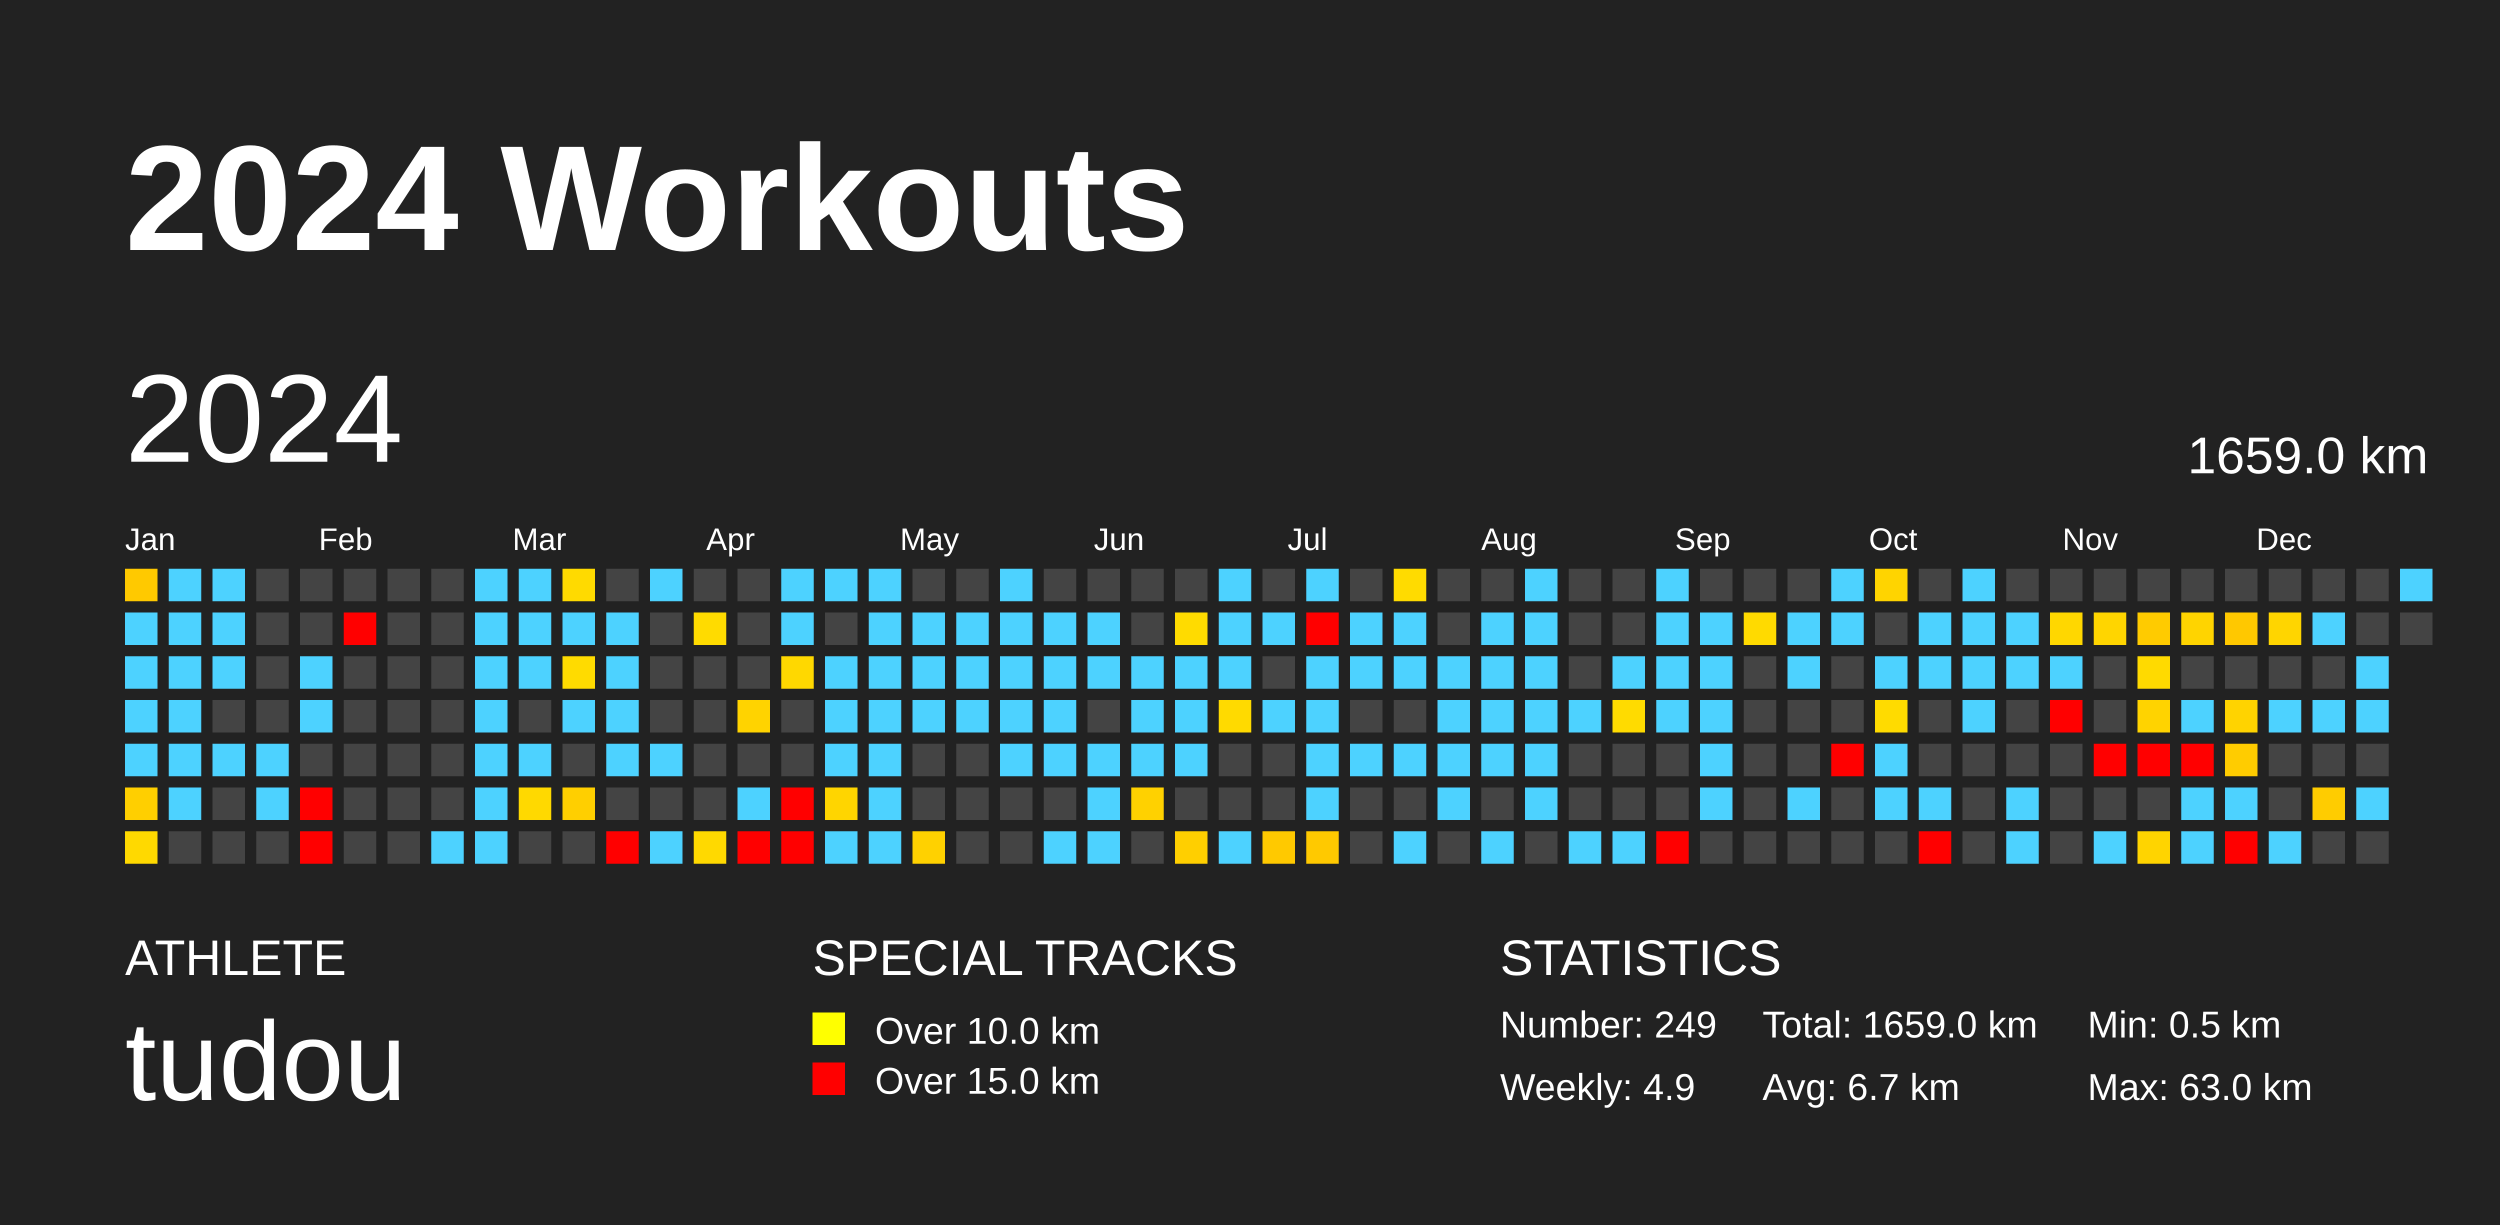
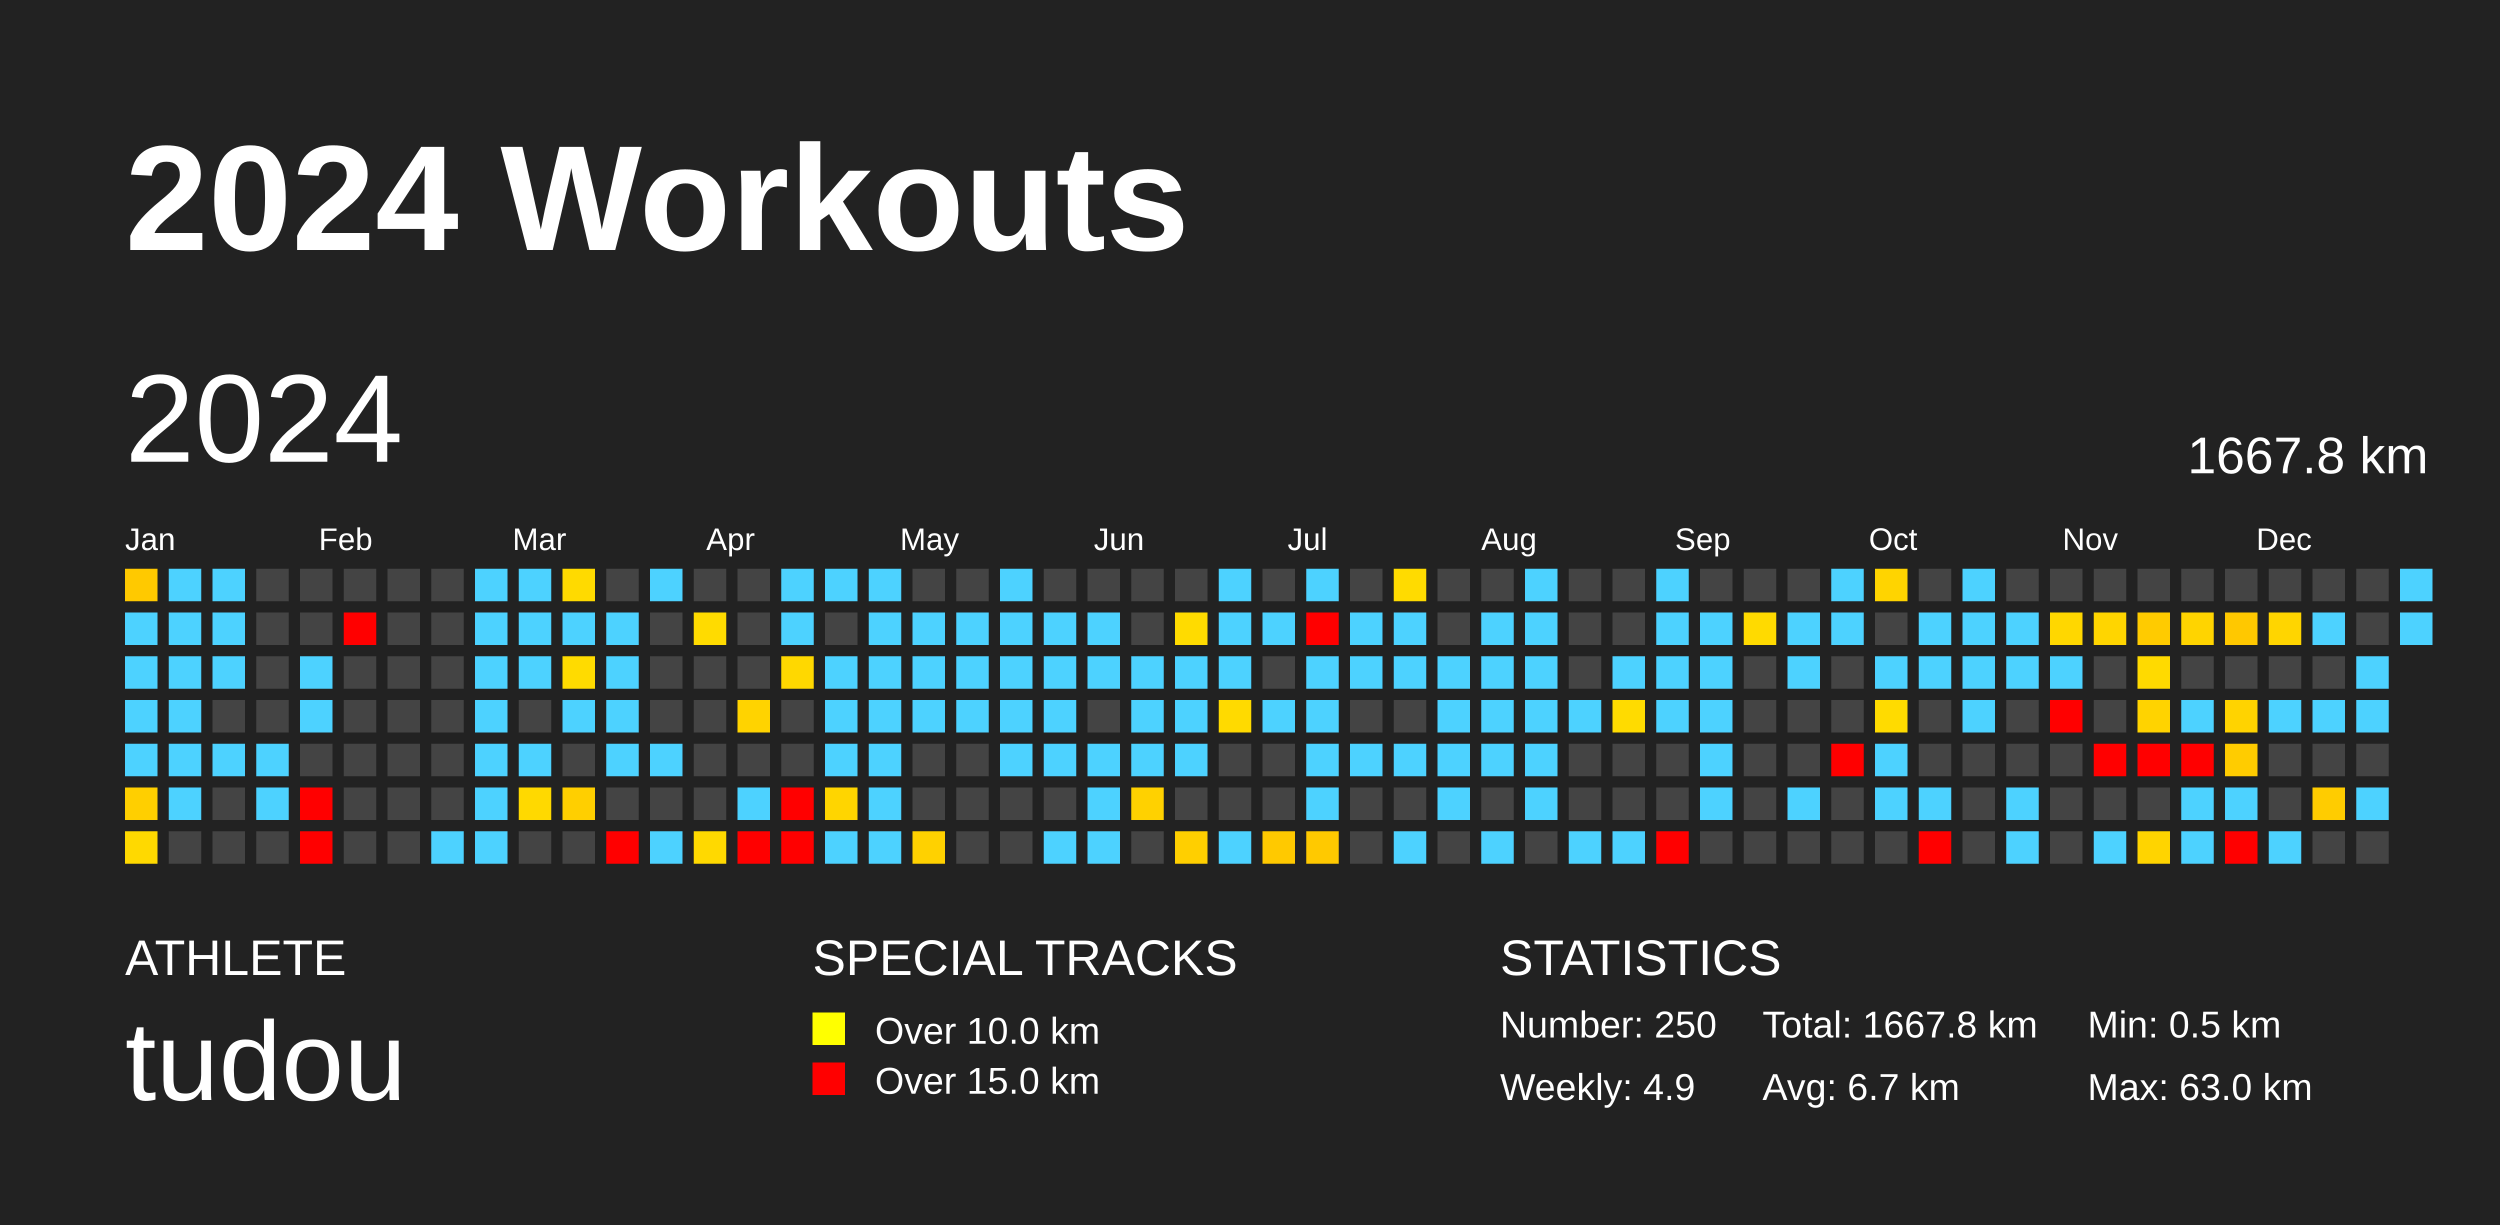
<svg xmlns="http://www.w3.org/2000/svg" baseProfile="full" height="98mm" version="1.1" viewBox="0,0,200,98" width="200mm">
  <defs />
  <rect fill="#222222" height="98" width="200" x="0" y="0" />
  <text fill="#FFFFFF" style="font-size:12px; font-family:Arial; font-weight:bold;" x="10" y="20">2024 Workouts</text>
  <text fill="#FFFFFF" style="font-size:4px; font-family:Arial" x="10" y="78">ATHLETE</text>
  <text fill="#FFFFFF" style="font-size:9px; font-family:Arial" x="10" y="88">tudou</text>
  <text fill="#FFFFFF" style="font-size:4px; font-family:Arial" x="65" y="78">SPECIAL TRACKS</text>
  <rect fill="yellow" height="2.6" width="2.6" x="65" y="81" />
  <text fill="#FFFFFF" style="font-size:3px; font-family:Arial" x="70" y="83.5">Over 10.0 km</text>
  <rect fill="red" height="2.6" width="2.6" x="65" y="85" />
  <text fill="#FFFFFF" style="font-size:3px; font-family:Arial" x="70" y="87.5">Over 15.0 km</text>
  <text fill="#FFFFFF" style="font-size:4px; font-family:Arial" x="120" y="78">STATISTICS</text>
-   <text fill="#FFFFFF" style="font-size:3px; font-family:Arial" x="120" y="83">Number: 249</text>
+   <text fill="#FFFFFF" style="font-size:3px; font-family:Arial" x="120" y="83">Number: 250</text>
  <text fill="#FFFFFF" style="font-size:3px; font-family:Arial" x="120" y="88">Weekly: 4.9</text>
-   <text fill="#FFFFFF" style="font-size:3px; font-family:Arial" x="141" y="83">Total: 1659.0 km</text>
+   <text fill="#FFFFFF" style="font-size:3px; font-family:Arial" x="141" y="83">Total: 1667.8 km</text>
  <text fill="#FFFFFF" style="font-size:3px; font-family:Arial" x="141" y="88">Avg: 6.7 km</text>
  <text fill="#FFFFFF" style="font-size:3px; font-family:Arial" x="167" y="83">Min: 0.5 km</text>
  <text fill="#FFFFFF" style="font-size:3px; font-family:Arial" x="167" y="88">Max: 63.0 km</text>
  <text dominant-baseline="hanging" fill="#FFFFFF" style="font-size:10.0px; font-family:Arial;" x="10" y="30">2024</text>
-   <text dominant-baseline="hanging" fill="#FFFFFF" style="font-size:4.125px; font-family:Arial;" x="175" y="35">1659.0 km</text>
+   <text dominant-baseline="hanging" fill="#FFFFFF" style="font-size:4.125px; font-family:Arial;" x="175" y="35">1667.8 km</text>
  <text fill="#FFFFFF" style="font-size:2.5px; font-family:Arial" x="10.0" y="44">Jan</text>
  <text fill="#FFFFFF" style="font-size:2.5px; font-family:Arial" x="25.5" y="44">Feb</text>
  <text fill="#FFFFFF" style="font-size:2.5px; font-family:Arial" x="41.0" y="44">Mar</text>
  <text fill="#FFFFFF" style="font-size:2.5px; font-family:Arial" x="56.5" y="44">Apr</text>
  <text fill="#FFFFFF" style="font-size:2.5px; font-family:Arial" x="72.0" y="44">May</text>
  <text fill="#FFFFFF" style="font-size:2.5px; font-family:Arial" x="87.5" y="44">Jun</text>
  <text fill="#FFFFFF" style="font-size:2.5px; font-family:Arial" x="103.0" y="44">Jul</text>
  <text fill="#FFFFFF" style="font-size:2.5px; font-family:Arial" x="118.5" y="44">Aug</text>
  <text fill="#FFFFFF" style="font-size:2.5px; font-family:Arial" x="134.0" y="44">Sep</text>
  <text fill="#FFFFFF" style="font-size:2.5px; font-family:Arial" x="149.5" y="44">Oct</text>
  <text fill="#FFFFFF" style="font-size:2.5px; font-family:Arial" x="165.0" y="44">Nov</text>
  <text fill="#FFFFFF" style="font-size:2.5px; font-family:Arial" x="180.5" y="44">Dec</text>
  <rect fill="#ffc900" height="2.6" width="2.6" x="10.0" y="45.5" />
  <rect fill="#4dd2ff" height="2.6" width="2.6" x="10.0" y="49.0" />
  <rect fill="#4dd2ff" height="2.6" width="2.6" x="10.0" y="52.5" />
  <rect fill="#4dd2ff" height="2.6" width="2.6" x="10.0" y="56.0" />
  <rect fill="#4dd2ff" height="2.6" width="2.6" x="10.0" y="59.5" />
  <rect fill="#ffcf00" height="2.6" width="2.6" x="10.0" y="63.0" />
  <rect fill="#ffd900" height="2.6" width="2.6" x="10.0" y="66.5" />
  <rect fill="#4dd2ff" height="2.6" width="2.6" x="13.5" y="45.5" />
  <rect fill="#4dd2ff" height="2.6" width="2.6" x="13.5" y="49.0" />
  <rect fill="#4dd2ff" height="2.6" width="2.6" x="13.5" y="52.5" />
  <rect fill="#4dd2ff" height="2.6" width="2.6" x="13.5" y="56.0" />
  <rect fill="#4dd2ff" height="2.6" width="2.6" x="13.5" y="59.5" />
  <rect fill="#4dd2ff" height="2.6" width="2.6" x="13.5" y="63.0" />
  <rect fill="#444444" height="2.6" width="2.6" x="13.5" y="66.5" />
  <rect fill="#4dd2ff" height="2.6" width="2.6" x="17.0" y="45.5" />
  <rect fill="#4dd2ff" height="2.6" width="2.6" x="17.0" y="49.0" />
  <rect fill="#4dd2ff" height="2.6" width="2.6" x="17.0" y="52.5" />
  <rect fill="#444444" height="2.6" width="2.6" x="17.0" y="56.0" />
  <rect fill="#4dd2ff" height="2.6" width="2.6" x="17.0" y="59.5" />
  <rect fill="#444444" height="2.6" width="2.6" x="17.0" y="63.0" />
  <rect fill="#444444" height="2.6" width="2.6" x="17.0" y="66.5" />
  <rect fill="#444444" height="2.6" width="2.6" x="20.5" y="45.5" />
  <rect fill="#444444" height="2.6" width="2.6" x="20.5" y="49.0" />
  <rect fill="#444444" height="2.6" width="2.6" x="20.5" y="52.5" />
  <rect fill="#444444" height="2.6" width="2.6" x="20.5" y="56.0" />
  <rect fill="#4dd2ff" height="2.6" width="2.6" x="20.5" y="59.5" />
  <rect fill="#4dd2ff" height="2.6" width="2.6" x="20.5" y="63.0" />
  <rect fill="#444444" height="2.6" width="2.6" x="20.5" y="66.5" />
  <rect fill="#444444" height="2.6" width="2.6" x="24.0" y="45.5" />
  <rect fill="#444444" height="2.6" width="2.6" x="24.0" y="49.0" />
  <rect fill="#4dd2ff" height="2.6" width="2.6" x="24.0" y="52.5" />
  <rect fill="#4dd2ff" height="2.6" width="2.6" x="24.0" y="56.0" />
  <rect fill="#444444" height="2.6" width="2.6" x="24.0" y="59.5" />
  <rect fill="red" height="2.6" width="2.6" x="24.0" y="63.0" />
  <rect fill="red" height="2.6" width="2.6" x="24.0" y="66.5" />
  <rect fill="#444444" height="2.6" width="2.6" x="27.5" y="45.5" />
  <rect fill="red" height="2.6" width="2.6" x="27.5" y="49.0" />
  <rect fill="#444444" height="2.6" width="2.6" x="27.5" y="52.5" />
  <rect fill="#444444" height="2.6" width="2.6" x="27.5" y="56.0" />
  <rect fill="#444444" height="2.6" width="2.6" x="27.5" y="59.5" />
  <rect fill="#444444" height="2.6" width="2.6" x="27.5" y="63.0" />
  <rect fill="#444444" height="2.6" width="2.6" x="27.5" y="66.5" />
  <rect fill="#444444" height="2.6" width="2.6" x="31.0" y="45.5" />
  <rect fill="#444444" height="2.6" width="2.6" x="31.0" y="49.0" />
  <rect fill="#444444" height="2.6" width="2.6" x="31.0" y="52.5" />
  <rect fill="#444444" height="2.6" width="2.6" x="31.0" y="56.0" />
  <rect fill="#444444" height="2.6" width="2.6" x="31.0" y="59.5" />
  <rect fill="#444444" height="2.6" width="2.6" x="31.0" y="63.0" />
  <rect fill="#444444" height="2.6" width="2.6" x="31.0" y="66.5" />
  <rect fill="#444444" height="2.6" width="2.6" x="34.5" y="45.5" />
  <rect fill="#444444" height="2.6" width="2.6" x="34.5" y="49.0" />
  <rect fill="#444444" height="2.6" width="2.6" x="34.5" y="52.5" />
  <rect fill="#444444" height="2.6" width="2.6" x="34.5" y="56.0" />
  <rect fill="#444444" height="2.6" width="2.6" x="34.5" y="59.5" />
  <rect fill="#444444" height="2.6" width="2.6" x="34.5" y="63.0" />
  <rect fill="#4dd2ff" height="2.6" width="2.6" x="34.5" y="66.5" />
  <rect fill="#4dd2ff" height="2.6" width="2.6" x="38.0" y="45.5" />
  <rect fill="#4dd2ff" height="2.6" width="2.6" x="38.0" y="49.0" />
  <rect fill="#4dd2ff" height="2.6" width="2.6" x="38.0" y="52.5" />
  <rect fill="#4dd2ff" height="2.6" width="2.6" x="38.0" y="56.0" />
  <rect fill="#4dd2ff" height="2.6" width="2.6" x="38.0" y="59.5" />
  <rect fill="#4dd2ff" height="2.6" width="2.6" x="38.0" y="63.0" />
  <rect fill="#4dd2ff" height="2.6" width="2.6" x="38.0" y="66.5" />
  <rect fill="#4dd2ff" height="2.6" width="2.6" x="41.5" y="45.5" />
  <rect fill="#4dd2ff" height="2.6" width="2.6" x="41.5" y="49.0" />
  <rect fill="#4dd2ff" height="2.6" width="2.6" x="41.5" y="52.5" />
  <rect fill="#444444" height="2.6" width="2.6" x="41.5" y="56.0" />
  <rect fill="#4dd2ff" height="2.6" width="2.6" x="41.5" y="59.5" />
  <rect fill="#ffd900" height="2.6" width="2.6" x="41.5" y="63.0" />
  <rect fill="#444444" height="2.6" width="2.6" x="41.5" y="66.5" />
  <rect fill="#ffda00" height="2.6" width="2.6" x="45.0" y="45.5" />
  <rect fill="#4dd2ff" height="2.6" width="2.6" x="45.0" y="49.0" />
  <rect fill="#ffdb00" height="2.6" width="2.6" x="45.0" y="52.5" />
  <rect fill="#4dd2ff" height="2.6" width="2.6" x="45.0" y="56.0" />
  <rect fill="#444444" height="2.6" width="2.6" x="45.0" y="59.5" />
  <rect fill="#ffcf00" height="2.6" width="2.6" x="45.0" y="63.0" />
  <rect fill="#444444" height="2.6" width="2.6" x="45.0" y="66.5" />
  <rect fill="#444444" height="2.6" width="2.6" x="48.5" y="45.5" />
  <rect fill="#4dd2ff" height="2.6" width="2.6" x="48.5" y="49.0" />
  <rect fill="#4dd2ff" height="2.6" width="2.6" x="48.5" y="52.5" />
  <rect fill="#4dd2ff" height="2.6" width="2.6" x="48.5" y="56.0" />
  <rect fill="#4dd2ff" height="2.6" width="2.6" x="48.5" y="59.5" />
  <rect fill="#444444" height="2.6" width="2.6" x="48.5" y="63.0" />
  <rect fill="red" height="2.6" width="2.6" x="48.5" y="66.5" />
  <rect fill="#4dd2ff" height="2.6" width="2.6" x="52.0" y="45.5" />
  <rect fill="#444444" height="2.6" width="2.6" x="52.0" y="49.0" />
  <rect fill="#444444" height="2.6" width="2.6" x="52.0" y="52.5" />
  <rect fill="#444444" height="2.6" width="2.6" x="52.0" y="56.0" />
  <rect fill="#4dd2ff" height="2.6" width="2.6" x="52.0" y="59.5" />
  <rect fill="#444444" height="2.6" width="2.6" x="52.0" y="63.0" />
  <rect fill="#4dd2ff" height="2.6" width="2.6" x="52.0" y="66.5" />
  <rect fill="#444444" height="2.6" width="2.6" x="55.5" y="45.5" />
  <rect fill="#ffdb00" height="2.6" width="2.6" x="55.5" y="49.0" />
  <rect fill="#444444" height="2.6" width="2.6" x="55.5" y="52.5" />
  <rect fill="#444444" height="2.6" width="2.6" x="55.5" y="56.0" />
  <rect fill="#444444" height="2.6" width="2.6" x="55.5" y="59.5" />
  <rect fill="#444444" height="2.6" width="2.6" x="55.5" y="63.0" />
  <rect fill="#ffd900" height="2.6" width="2.6" x="55.5" y="66.5" />
  <rect fill="#444444" height="2.6" width="2.6" x="59.0" y="45.5" />
  <rect fill="#444444" height="2.6" width="2.6" x="59.0" y="49.0" />
  <rect fill="#444444" height="2.6" width="2.6" x="59.0" y="52.5" />
  <rect fill="#ffd300" height="2.6" width="2.6" x="59.0" y="56.0" />
  <rect fill="#444444" height="2.6" width="2.6" x="59.0" y="59.5" />
  <rect fill="#4dd2ff" height="2.6" width="2.6" x="59.0" y="63.0" />
  <rect fill="red" height="2.6" width="2.6" x="59.0" y="66.5" />
  <rect fill="#4dd2ff" height="2.6" width="2.6" x="62.5" y="45.5" />
  <rect fill="#4dd2ff" height="2.6" width="2.6" x="62.5" y="49.0" />
  <rect fill="#ffd800" height="2.6" width="2.6" x="62.5" y="52.5" />
  <rect fill="#444444" height="2.6" width="2.6" x="62.5" y="56.0" />
  <rect fill="#444444" height="2.6" width="2.6" x="62.5" y="59.5" />
  <rect fill="red" height="2.6" width="2.6" x="62.5" y="63.0" />
  <rect fill="red" height="2.6" width="2.6" x="62.5" y="66.5" />
  <rect fill="#4dd2ff" height="2.6" width="2.6" x="66.0" y="45.5" />
  <rect fill="#444444" height="2.6" width="2.6" x="66.0" y="49.0" />
  <rect fill="#4dd2ff" height="2.6" width="2.6" x="66.0" y="52.5" />
  <rect fill="#4dd2ff" height="2.6" width="2.6" x="66.0" y="56.0" />
  <rect fill="#4dd2ff" height="2.6" width="2.6" x="66.0" y="59.5" />
  <rect fill="#ffd500" height="2.6" width="2.6" x="66.0" y="63.0" />
  <rect fill="#4dd2ff" height="2.6" width="2.6" x="66.0" y="66.5" />
  <rect fill="#4dd2ff" height="2.6" width="2.6" x="69.5" y="45.5" />
  <rect fill="#4dd2ff" height="2.6" width="2.6" x="69.5" y="49.0" />
  <rect fill="#4dd2ff" height="2.6" width="2.6" x="69.5" y="52.5" />
  <rect fill="#4dd2ff" height="2.6" width="2.6" x="69.5" y="56.0" />
  <rect fill="#4dd2ff" height="2.6" width="2.6" x="69.5" y="59.5" />
  <rect fill="#4dd2ff" height="2.6" width="2.6" x="69.5" y="63.0" />
  <rect fill="#4dd2ff" height="2.6" width="2.6" x="69.5" y="66.5" />
  <rect fill="#444444" height="2.6" width="2.6" x="73.0" y="45.5" />
  <rect fill="#4dd2ff" height="2.6" width="2.6" x="73.0" y="49.0" />
  <rect fill="#4dd2ff" height="2.6" width="2.6" x="73.0" y="52.5" />
  <rect fill="#4dd2ff" height="2.6" width="2.6" x="73.0" y="56.0" />
  <rect fill="#444444" height="2.6" width="2.6" x="73.0" y="59.5" />
  <rect fill="#444444" height="2.6" width="2.6" x="73.0" y="63.0" />
  <rect fill="#ffd100" height="2.6" width="2.6" x="73.0" y="66.5" />
  <rect fill="#444444" height="2.6" width="2.6" x="76.5" y="45.5" />
  <rect fill="#4dd2ff" height="2.6" width="2.6" x="76.5" y="49.0" />
  <rect fill="#4dd2ff" height="2.6" width="2.6" x="76.5" y="52.5" />
  <rect fill="#4dd2ff" height="2.6" width="2.6" x="76.5" y="56.0" />
  <rect fill="#444444" height="2.6" width="2.6" x="76.5" y="59.5" />
  <rect fill="#444444" height="2.6" width="2.6" x="76.5" y="63.0" />
  <rect fill="#444444" height="2.6" width="2.6" x="76.5" y="66.5" />
  <rect fill="#4dd2ff" height="2.6" width="2.6" x="80.0" y="45.5" />
  <rect fill="#4dd2ff" height="2.6" width="2.6" x="80.0" y="49.0" />
  <rect fill="#4dd2ff" height="2.6" width="2.6" x="80.0" y="52.5" />
  <rect fill="#4dd2ff" height="2.6" width="2.6" x="80.0" y="56.0" />
  <rect fill="#4dd2ff" height="2.6" width="2.6" x="80.0" y="59.5" />
  <rect fill="#444444" height="2.6" width="2.6" x="80.0" y="63.0" />
  <rect fill="#444444" height="2.6" width="2.6" x="80.0" y="66.5" />
  <rect fill="#444444" height="2.6" width="2.6" x="83.5" y="45.5" />
  <rect fill="#4dd2ff" height="2.6" width="2.6" x="83.5" y="49.0" />
  <rect fill="#4dd2ff" height="2.6" width="2.6" x="83.5" y="52.5" />
  <rect fill="#4dd2ff" height="2.6" width="2.6" x="83.5" y="56.0" />
  <rect fill="#4dd2ff" height="2.6" width="2.6" x="83.5" y="59.5" />
  <rect fill="#444444" height="2.6" width="2.6" x="83.5" y="63.0" />
  <rect fill="#4dd2ff" height="2.6" width="2.6" x="83.5" y="66.5" />
  <rect fill="#444444" height="2.6" width="2.6" x="87.0" y="45.5" />
  <rect fill="#4dd2ff" height="2.6" width="2.6" x="87.0" y="49.0" />
  <rect fill="#4dd2ff" height="2.6" width="2.6" x="87.0" y="52.5" />
  <rect fill="#444444" height="2.6" width="2.6" x="87.0" y="56.0" />
  <rect fill="#4dd2ff" height="2.6" width="2.6" x="87.0" y="59.5" />
  <rect fill="#4dd2ff" height="2.6" width="2.6" x="87.0" y="63.0" />
  <rect fill="#4dd2ff" height="2.6" width="2.6" x="87.0" y="66.5" />
  <rect fill="#444444" height="2.6" width="2.6" x="90.5" y="45.5" />
  <rect fill="#444444" height="2.6" width="2.6" x="90.5" y="49.0" />
  <rect fill="#4dd2ff" height="2.6" width="2.6" x="90.5" y="52.5" />
  <rect fill="#4dd2ff" height="2.6" width="2.6" x="90.5" y="56.0" />
  <rect fill="#4dd2ff" height="2.6" width="2.6" x="90.5" y="59.5" />
  <rect fill="#ffd100" height="2.6" width="2.6" x="90.5" y="63.0" />
  <rect fill="#444444" height="2.6" width="2.6" x="90.5" y="66.5" />
  <rect fill="#444444" height="2.6" width="2.6" x="94.0" y="45.5" />
  <rect fill="#ffdb00" height="2.6" width="2.6" x="94.0" y="49.0" />
  <rect fill="#4dd2ff" height="2.6" width="2.6" x="94.0" y="52.5" />
  <rect fill="#4dd2ff" height="2.6" width="2.6" x="94.0" y="56.0" />
  <rect fill="#4dd2ff" height="2.6" width="2.6" x="94.0" y="59.5" />
  <rect fill="#444444" height="2.6" width="2.6" x="94.0" y="63.0" />
  <rect fill="#ffcf00" height="2.6" width="2.6" x="94.0" y="66.5" />
  <rect fill="#4dd2ff" height="2.6" width="2.6" x="97.5" y="45.5" />
  <rect fill="#4dd2ff" height="2.6" width="2.6" x="97.5" y="49.0" />
  <rect fill="#4dd2ff" height="2.6" width="2.6" x="97.5" y="52.5" />
  <rect fill="#ffda00" height="2.6" width="2.6" x="97.5" y="56.0" />
  <rect fill="#444444" height="2.6" width="2.6" x="97.5" y="59.5" />
  <rect fill="#444444" height="2.6" width="2.6" x="97.5" y="63.0" />
  <rect fill="#4dd2ff" height="2.6" width="2.6" x="97.5" y="66.5" />
  <rect fill="#444444" height="2.6" width="2.6" x="101.0" y="45.5" />
  <rect fill="#4dd2ff" height="2.6" width="2.6" x="101.0" y="49.0" />
  <rect fill="#444444" height="2.6" width="2.6" x="101.0" y="52.5" />
  <rect fill="#4dd2ff" height="2.6" width="2.6" x="101.0" y="56.0" />
  <rect fill="#444444" height="2.6" width="2.6" x="101.0" y="59.5" />
  <rect fill="#444444" height="2.6" width="2.6" x="101.0" y="63.0" />
  <rect fill="#ffc900" height="2.6" width="2.6" x="101.0" y="66.5" />
  <rect fill="#4dd2ff" height="2.6" width="2.6" x="104.5" y="45.5" />
  <rect fill="red" height="2.6" width="2.6" x="104.5" y="49.0" />
  <rect fill="#4dd2ff" height="2.6" width="2.6" x="104.5" y="52.5" />
  <rect fill="#4dd2ff" height="2.6" width="2.6" x="104.5" y="56.0" />
  <rect fill="#4dd2ff" height="2.6" width="2.6" x="104.5" y="59.5" />
  <rect fill="#4dd2ff" height="2.6" width="2.6" x="104.5" y="63.0" />
  <rect fill="#ffc900" height="2.6" width="2.6" x="104.5" y="66.5" />
  <rect fill="#444444" height="2.6" width="2.6" x="108.0" y="45.5" />
  <rect fill="#4dd2ff" height="2.6" width="2.6" x="108.0" y="49.0" />
  <rect fill="#4dd2ff" height="2.6" width="2.6" x="108.0" y="52.5" />
  <rect fill="#444444" height="2.6" width="2.6" x="108.0" y="56.0" />
  <rect fill="#4dd2ff" height="2.6" width="2.6" x="108.0" y="59.5" />
  <rect fill="#444444" height="2.6" width="2.6" x="108.0" y="63.0" />
  <rect fill="#444444" height="2.6" width="2.6" x="108.0" y="66.5" />
  <rect fill="#ffdb00" height="2.6" width="2.6" x="111.5" y="45.5" />
  <rect fill="#4dd2ff" height="2.6" width="2.6" x="111.5" y="49.0" />
  <rect fill="#4dd2ff" height="2.6" width="2.6" x="111.5" y="52.5" />
  <rect fill="#444444" height="2.6" width="2.6" x="111.5" y="56.0" />
  <rect fill="#4dd2ff" height="2.6" width="2.6" x="111.5" y="59.5" />
  <rect fill="#444444" height="2.6" width="2.6" x="111.5" y="63.0" />
  <rect fill="#4dd2ff" height="2.6" width="2.6" x="111.5" y="66.5" />
  <rect fill="#444444" height="2.6" width="2.6" x="115.0" y="45.5" />
  <rect fill="#444444" height="2.6" width="2.6" x="115.0" y="49.0" />
  <rect fill="#4dd2ff" height="2.6" width="2.6" x="115.0" y="52.5" />
  <rect fill="#4dd2ff" height="2.6" width="2.6" x="115.0" y="56.0" />
  <rect fill="#4dd2ff" height="2.6" width="2.6" x="115.0" y="59.5" />
  <rect fill="#4dd2ff" height="2.6" width="2.6" x="115.0" y="63.0" />
  <rect fill="#444444" height="2.6" width="2.6" x="115.0" y="66.5" />
  <rect fill="#444444" height="2.6" width="2.6" x="118.5" y="45.5" />
  <rect fill="#4dd2ff" height="2.6" width="2.6" x="118.5" y="49.0" />
  <rect fill="#4dd2ff" height="2.6" width="2.6" x="118.5" y="52.5" />
  <rect fill="#4dd2ff" height="2.6" width="2.6" x="118.5" y="56.0" />
  <rect fill="#4dd2ff" height="2.6" width="2.6" x="118.5" y="59.5" />
  <rect fill="#444444" height="2.6" width="2.6" x="118.5" y="63.0" />
  <rect fill="#4dd2ff" height="2.6" width="2.6" x="118.5" y="66.5" />
  <rect fill="#4dd2ff" height="2.6" width="2.6" x="122.0" y="45.5" />
  <rect fill="#4dd2ff" height="2.6" width="2.6" x="122.0" y="49.0" />
  <rect fill="#4dd2ff" height="2.6" width="2.6" x="122.0" y="52.5" />
  <rect fill="#4dd2ff" height="2.6" width="2.6" x="122.0" y="56.0" />
  <rect fill="#4dd2ff" height="2.6" width="2.6" x="122.0" y="59.5" />
  <rect fill="#4dd2ff" height="2.6" width="2.6" x="122.0" y="63.0" />
  <rect fill="#444444" height="2.6" width="2.6" x="122.0" y="66.5" />
  <rect fill="#444444" height="2.6" width="2.6" x="125.5" y="45.5" />
  <rect fill="#444444" height="2.6" width="2.6" x="125.5" y="49.0" />
  <rect fill="#444444" height="2.6" width="2.6" x="125.5" y="52.5" />
  <rect fill="#4dd2ff" height="2.6" width="2.6" x="125.5" y="56.0" />
  <rect fill="#444444" height="2.6" width="2.6" x="125.5" y="59.5" />
  <rect fill="#444444" height="2.6" width="2.6" x="125.5" y="63.0" />
  <rect fill="#4dd2ff" height="2.6" width="2.6" x="125.5" y="66.5" />
  <rect fill="#444444" height="2.6" width="2.6" x="129.0" y="45.5" />
  <rect fill="#444444" height="2.6" width="2.6" x="129.0" y="49.0" />
  <rect fill="#4dd2ff" height="2.6" width="2.6" x="129.0" y="52.5" />
  <rect fill="#ffdb00" height="2.6" width="2.6" x="129.0" y="56.0" />
  <rect fill="#444444" height="2.6" width="2.6" x="129.0" y="59.5" />
  <rect fill="#444444" height="2.6" width="2.6" x="129.0" y="63.0" />
  <rect fill="#4dd2ff" height="2.6" width="2.6" x="129.0" y="66.5" />
  <rect fill="#4dd2ff" height="2.6" width="2.6" x="132.5" y="45.5" />
  <rect fill="#4dd2ff" height="2.6" width="2.6" x="132.5" y="49.0" />
  <rect fill="#4dd2ff" height="2.6" width="2.6" x="132.5" y="52.5" />
  <rect fill="#4dd2ff" height="2.6" width="2.6" x="132.5" y="56.0" />
  <rect fill="#444444" height="2.6" width="2.6" x="132.5" y="59.5" />
  <rect fill="#444444" height="2.6" width="2.6" x="132.5" y="63.0" />
  <rect fill="red" height="2.6" width="2.6" x="132.5" y="66.5" />
  <rect fill="#444444" height="2.6" width="2.6" x="136.0" y="45.5" />
  <rect fill="#4dd2ff" height="2.6" width="2.6" x="136.0" y="49.0" />
  <rect fill="#4dd2ff" height="2.6" width="2.6" x="136.0" y="52.5" />
  <rect fill="#4dd2ff" height="2.6" width="2.6" x="136.0" y="56.0" />
  <rect fill="#4dd2ff" height="2.6" width="2.6" x="136.0" y="59.5" />
  <rect fill="#4dd2ff" height="2.6" width="2.6" x="136.0" y="63.0" />
  <rect fill="#444444" height="2.6" width="2.6" x="136.0" y="66.5" />
  <rect fill="#444444" height="2.6" width="2.6" x="139.5" y="45.5" />
  <rect fill="#ffda00" height="2.6" width="2.6" x="139.5" y="49.0" />
  <rect fill="#444444" height="2.6" width="2.6" x="139.5" y="52.5" />
  <rect fill="#444444" height="2.6" width="2.6" x="139.5" y="56.0" />
  <rect fill="#444444" height="2.6" width="2.6" x="139.5" y="59.5" />
  <rect fill="#444444" height="2.6" width="2.6" x="139.5" y="63.0" />
  <rect fill="#444444" height="2.6" width="2.6" x="139.5" y="66.5" />
  <rect fill="#444444" height="2.6" width="2.6" x="143.0" y="45.5" />
  <rect fill="#4dd2ff" height="2.6" width="2.6" x="143.0" y="49.0" />
  <rect fill="#4dd2ff" height="2.6" width="2.6" x="143.0" y="52.5" />
  <rect fill="#444444" height="2.6" width="2.6" x="143.0" y="56.0" />
  <rect fill="#444444" height="2.6" width="2.6" x="143.0" y="59.5" />
  <rect fill="#4dd2ff" height="2.6" width="2.6" x="143.0" y="63.0" />
  <rect fill="#444444" height="2.6" width="2.6" x="143.0" y="66.5" />
  <rect fill="#4dd2ff" height="2.6" width="2.6" x="146.5" y="45.5" />
  <rect fill="#4dd2ff" height="2.6" width="2.6" x="146.5" y="49.0" />
  <rect fill="#444444" height="2.6" width="2.6" x="146.5" y="52.5" />
  <rect fill="#444444" height="2.6" width="2.6" x="146.5" y="56.0" />
  <rect fill="red" height="2.6" width="2.6" x="146.5" y="59.5" />
  <rect fill="#444444" height="2.6" width="2.6" x="146.5" y="63.0" />
  <rect fill="#444444" height="2.6" width="2.6" x="146.5" y="66.5" />
  <rect fill="#ffd400" height="2.6" width="2.6" x="150.0" y="45.5" />
  <rect fill="#444444" height="2.6" width="2.6" x="150.0" y="49.0" />
  <rect fill="#4dd2ff" height="2.6" width="2.6" x="150.0" y="52.5" />
  <rect fill="#ffdb00" height="2.6" width="2.6" x="150.0" y="56.0" />
  <rect fill="#4dd2ff" height="2.6" width="2.6" x="150.0" y="59.5" />
  <rect fill="#4dd2ff" height="2.6" width="2.6" x="150.0" y="63.0" />
  <rect fill="#444444" height="2.6" width="2.6" x="150.0" y="66.5" />
  <rect fill="#444444" height="2.6" width="2.6" x="153.5" y="45.5" />
  <rect fill="#4dd2ff" height="2.6" width="2.6" x="153.5" y="49.0" />
  <rect fill="#4dd2ff" height="2.6" width="2.6" x="153.5" y="52.5" />
  <rect fill="#444444" height="2.6" width="2.6" x="153.5" y="56.0" />
  <rect fill="#444444" height="2.6" width="2.6" x="153.5" y="59.5" />
  <rect fill="#4dd2ff" height="2.6" width="2.6" x="153.5" y="63.0" />
  <rect fill="red" height="2.6" width="2.6" x="153.5" y="66.5" />
  <rect fill="#4dd2ff" height="2.6" width="2.6" x="157.0" y="45.5" />
  <rect fill="#4dd2ff" height="2.6" width="2.6" x="157.0" y="49.0" />
  <rect fill="#4dd2ff" height="2.6" width="2.6" x="157.0" y="52.5" />
  <rect fill="#4dd2ff" height="2.6" width="2.6" x="157.0" y="56.0" />
  <rect fill="#444444" height="2.6" width="2.6" x="157.0" y="59.5" />
  <rect fill="#444444" height="2.6" width="2.6" x="157.0" y="63.0" />
  <rect fill="#444444" height="2.6" width="2.6" x="157.0" y="66.5" />
  <rect fill="#444444" height="2.6" width="2.6" x="160.5" y="45.5" />
  <rect fill="#4dd2ff" height="2.6" width="2.6" x="160.5" y="49.0" />
  <rect fill="#4dd2ff" height="2.6" width="2.6" x="160.5" y="52.5" />
  <rect fill="#444444" height="2.6" width="2.6" x="160.5" y="56.0" />
  <rect fill="#444444" height="2.6" width="2.6" x="160.5" y="59.5" />
  <rect fill="#4dd2ff" height="2.6" width="2.6" x="160.5" y="63.0" />
  <rect fill="#4dd2ff" height="2.6" width="2.6" x="160.5" y="66.5" />
  <rect fill="#444444" height="2.6" width="2.6" x="164.0" y="45.5" />
  <rect fill="#ffd700" height="2.6" width="2.6" x="164.0" y="49.0" />
  <rect fill="#4dd2ff" height="2.6" width="2.6" x="164.0" y="52.5" />
  <rect fill="red" height="2.6" width="2.6" x="164.0" y="56.0" />
  <rect fill="#444444" height="2.6" width="2.6" x="164.0" y="59.5" />
  <rect fill="#444444" height="2.6" width="2.6" x="164.0" y="63.0" />
  <rect fill="#444444" height="2.6" width="2.6" x="164.0" y="66.5" />
  <rect fill="#444444" height="2.6" width="2.6" x="167.5" y="45.5" />
  <rect fill="#ffd500" height="2.6" width="2.6" x="167.5" y="49.0" />
  <rect fill="#444444" height="2.6" width="2.6" x="167.5" y="52.5" />
  <rect fill="#444444" height="2.6" width="2.6" x="167.5" y="56.0" />
  <rect fill="red" height="2.6" width="2.6" x="167.5" y="59.5" />
  <rect fill="#444444" height="2.6" width="2.6" x="167.5" y="63.0" />
  <rect fill="#4dd2ff" height="2.6" width="2.6" x="167.5" y="66.5" />
  <rect fill="#444444" height="2.6" width="2.6" x="171.0" y="45.5" />
  <rect fill="#ffcb00" height="2.6" width="2.6" x="171.0" y="49.0" />
  <rect fill="#ffda00" height="2.6" width="2.6" x="171.0" y="52.5" />
  <rect fill="#ffd300" height="2.6" width="2.6" x="171.0" y="56.0" />
  <rect fill="red" height="2.6" width="2.6" x="171.0" y="59.5" />
  <rect fill="#444444" height="2.6" width="2.6" x="171.0" y="63.0" />
  <rect fill="#ffd400" height="2.6" width="2.6" x="171.0" y="66.5" />
  <rect fill="#444444" height="2.6" width="2.6" x="174.5" y="45.5" />
  <rect fill="#ffd400" height="2.6" width="2.6" x="174.5" y="49.0" />
  <rect fill="#444444" height="2.6" width="2.6" x="174.5" y="52.5" />
  <rect fill="#4dd2ff" height="2.6" width="2.6" x="174.5" y="56.0" />
  <rect fill="red" height="2.6" width="2.6" x="174.5" y="59.5" />
  <rect fill="#4dd2ff" height="2.6" width="2.6" x="174.5" y="63.0" />
  <rect fill="#4dd2ff" height="2.6" width="2.6" x="174.5" y="66.5" />
  <rect fill="#444444" height="2.6" width="2.6" x="178.0" y="45.5" />
  <rect fill="#ffc800" height="2.6" width="2.6" x="178.0" y="49.0" />
  <rect fill="#444444" height="2.6" width="2.6" x="178.0" y="52.5" />
  <rect fill="#ffd300" height="2.6" width="2.6" x="178.0" y="56.0" />
  <rect fill="#ffcc00" height="2.6" width="2.6" x="178.0" y="59.5" />
  <rect fill="#4dd2ff" height="2.6" width="2.6" x="178.0" y="63.0" />
  <rect fill="red" height="2.6" width="2.6" x="178.0" y="66.5" />
  <rect fill="#444444" height="2.6" width="2.6" x="181.5" y="45.5" />
  <rect fill="#ffd500" height="2.6" width="2.6" x="181.5" y="49.0" />
  <rect fill="#444444" height="2.6" width="2.6" x="181.5" y="52.5" />
  <rect fill="#4dd2ff" height="2.6" width="2.6" x="181.5" y="56.0" />
  <rect fill="#444444" height="2.6" width="2.6" x="181.5" y="59.5" />
  <rect fill="#444444" height="2.6" width="2.6" x="181.5" y="63.0" />
  <rect fill="#4dd2ff" height="2.6" width="2.6" x="181.5" y="66.5" />
  <rect fill="#444444" height="2.6" width="2.6" x="185.0" y="45.5" />
  <rect fill="#4dd2ff" height="2.6" width="2.6" x="185.0" y="49.0" />
  <rect fill="#444444" height="2.6" width="2.6" x="185.0" y="52.5" />
  <rect fill="#4dd2ff" height="2.6" width="2.6" x="185.0" y="56.0" />
  <rect fill="#444444" height="2.6" width="2.6" x="185.0" y="59.5" />
  <rect fill="#ffcc00" height="2.6" width="2.6" x="185.0" y="63.0" />
  <rect fill="#444444" height="2.6" width="2.6" x="185.0" y="66.5" />
  <rect fill="#444444" height="2.6" width="2.6" x="188.5" y="45.5" />
  <rect fill="#444444" height="2.6" width="2.6" x="188.5" y="49.0" />
  <rect fill="#4dd2ff" height="2.6" width="2.6" x="188.5" y="52.5" />
  <rect fill="#4dd2ff" height="2.6" width="2.6" x="188.5" y="56.0" />
  <rect fill="#444444" height="2.6" width="2.6" x="188.5" y="59.5" />
  <rect fill="#4dd2ff" height="2.6" width="2.6" x="188.5" y="63.0" />
  <rect fill="#444444" height="2.6" width="2.6" x="188.5" y="66.5" />
  <rect fill="#4dd2ff" height="2.6" width="2.6" x="192.0" y="45.5" />
-   <rect fill="#444444" height="2.6" width="2.6" x="192.0" y="49.0" />
+   <rect fill="#4dd2ff" height="2.6" width="2.6" x="192.0" y="49.0" />
</svg>
